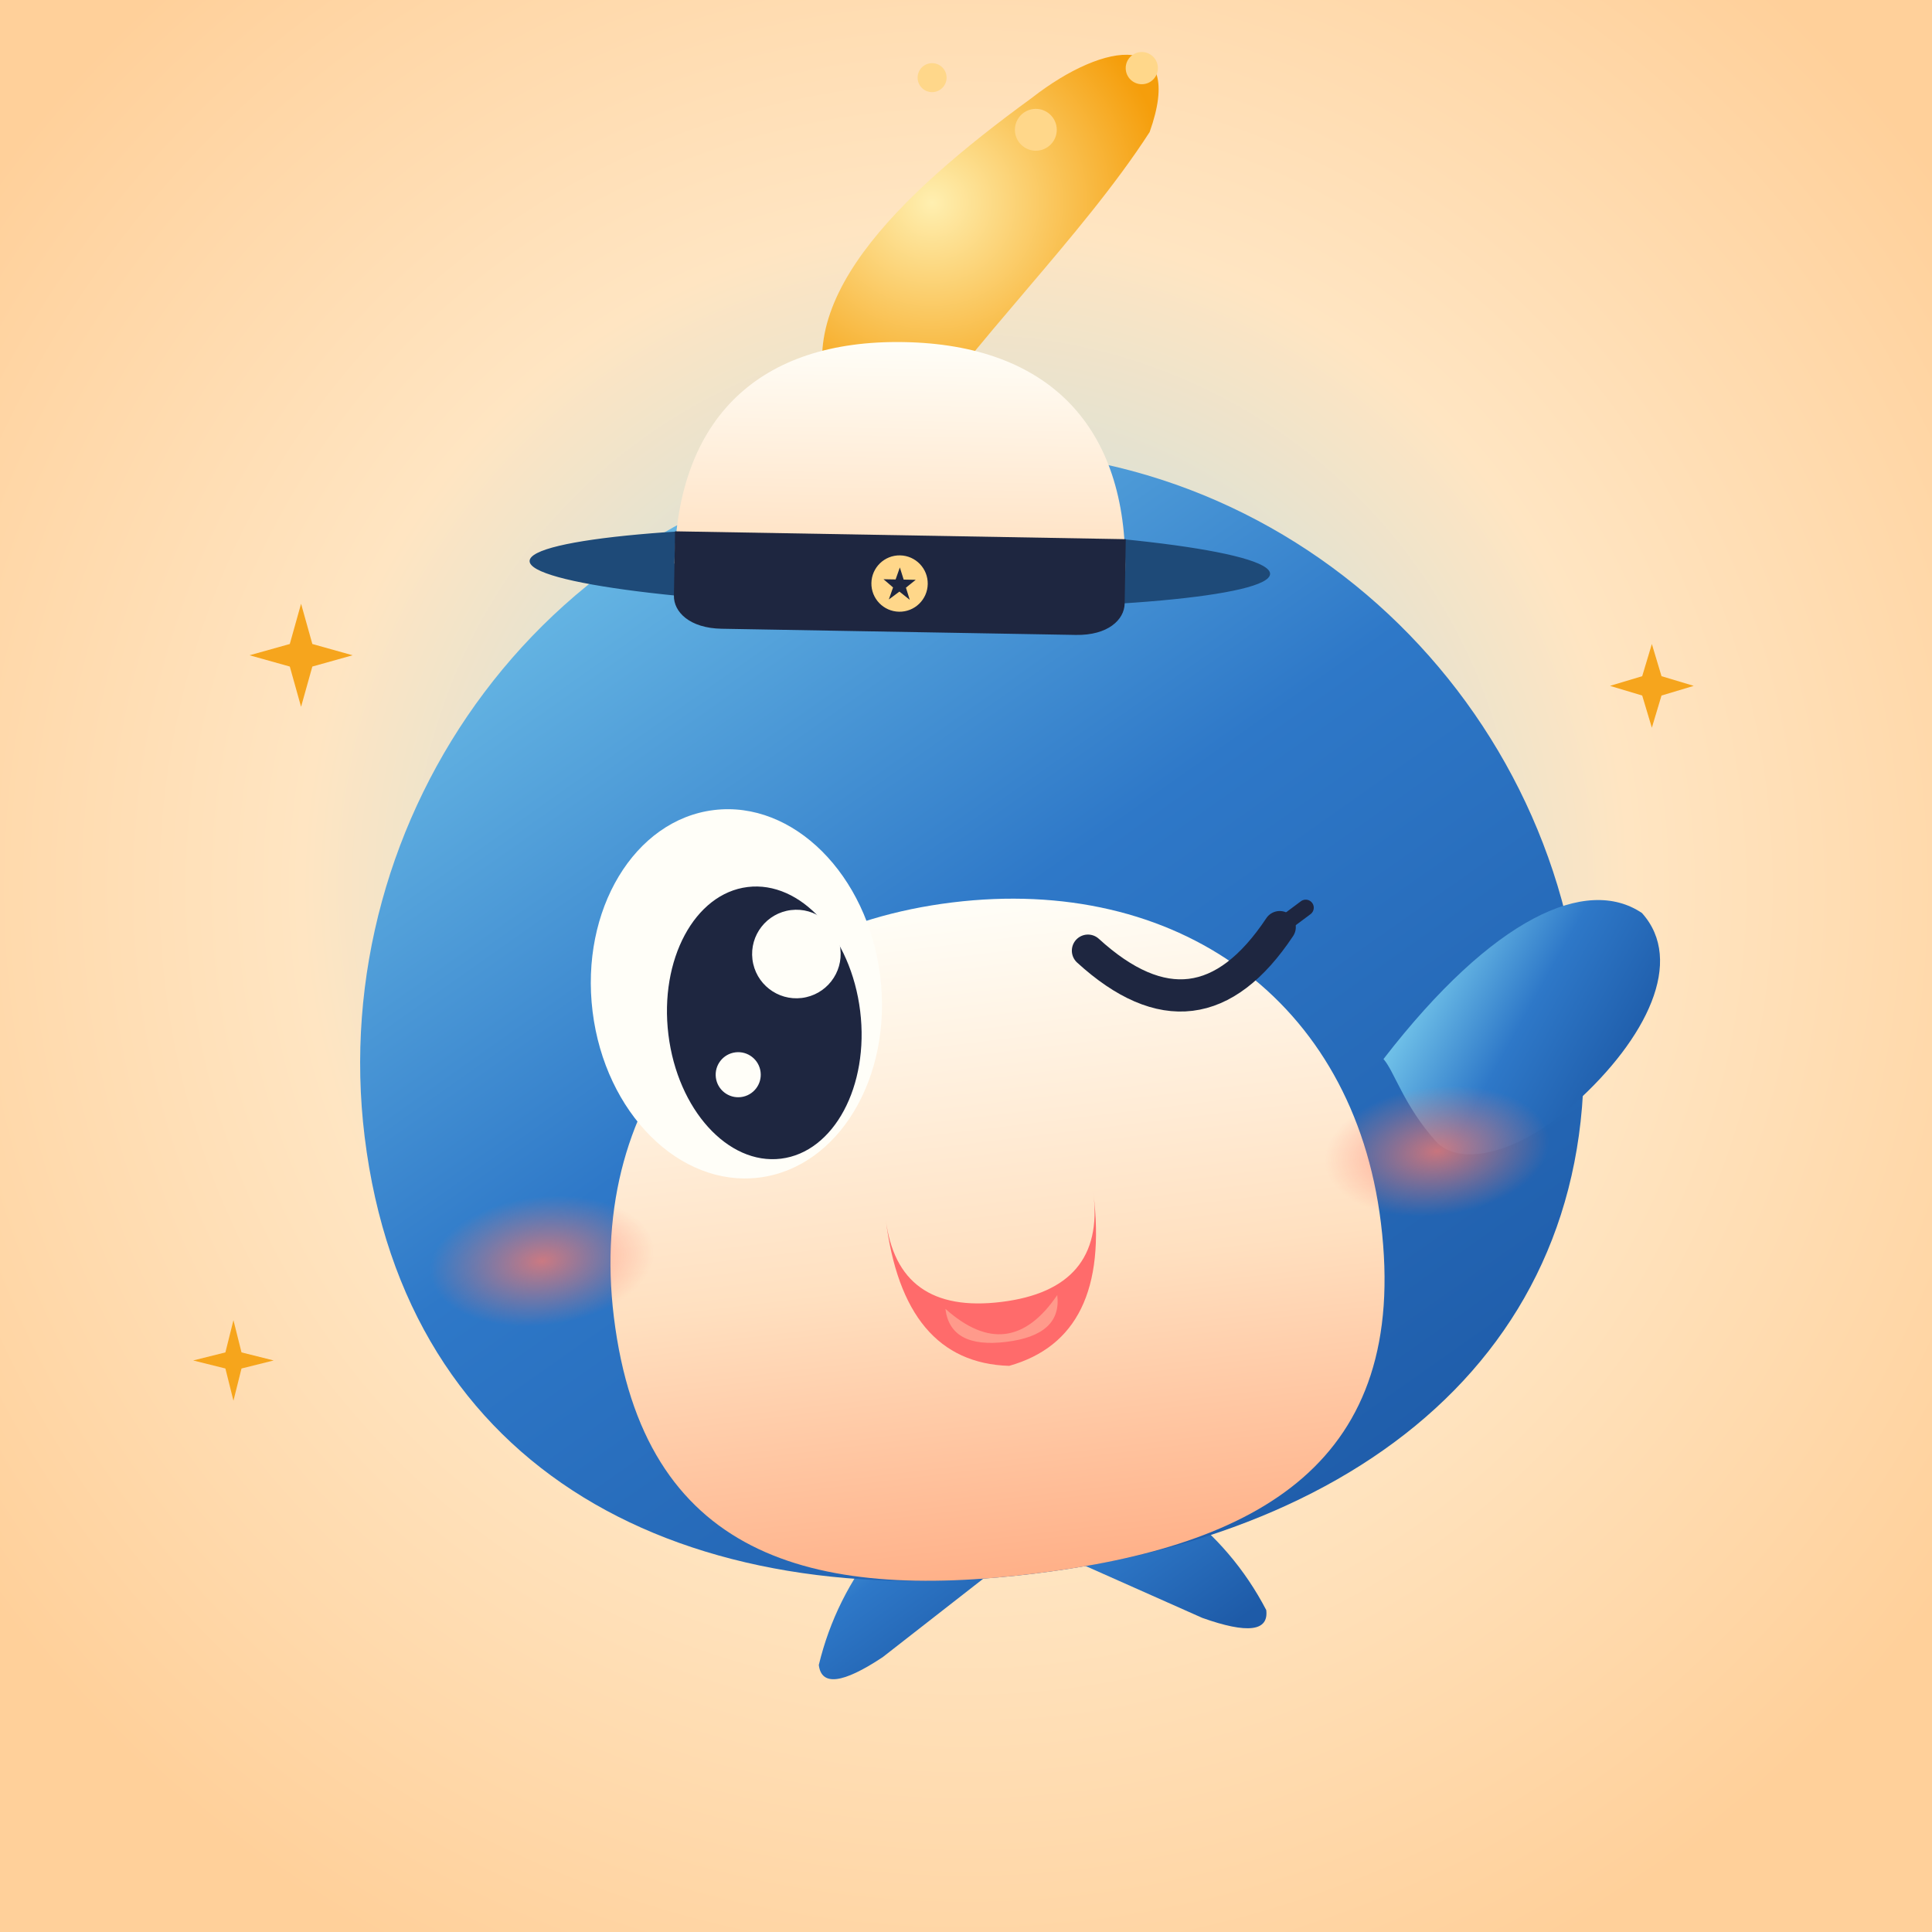
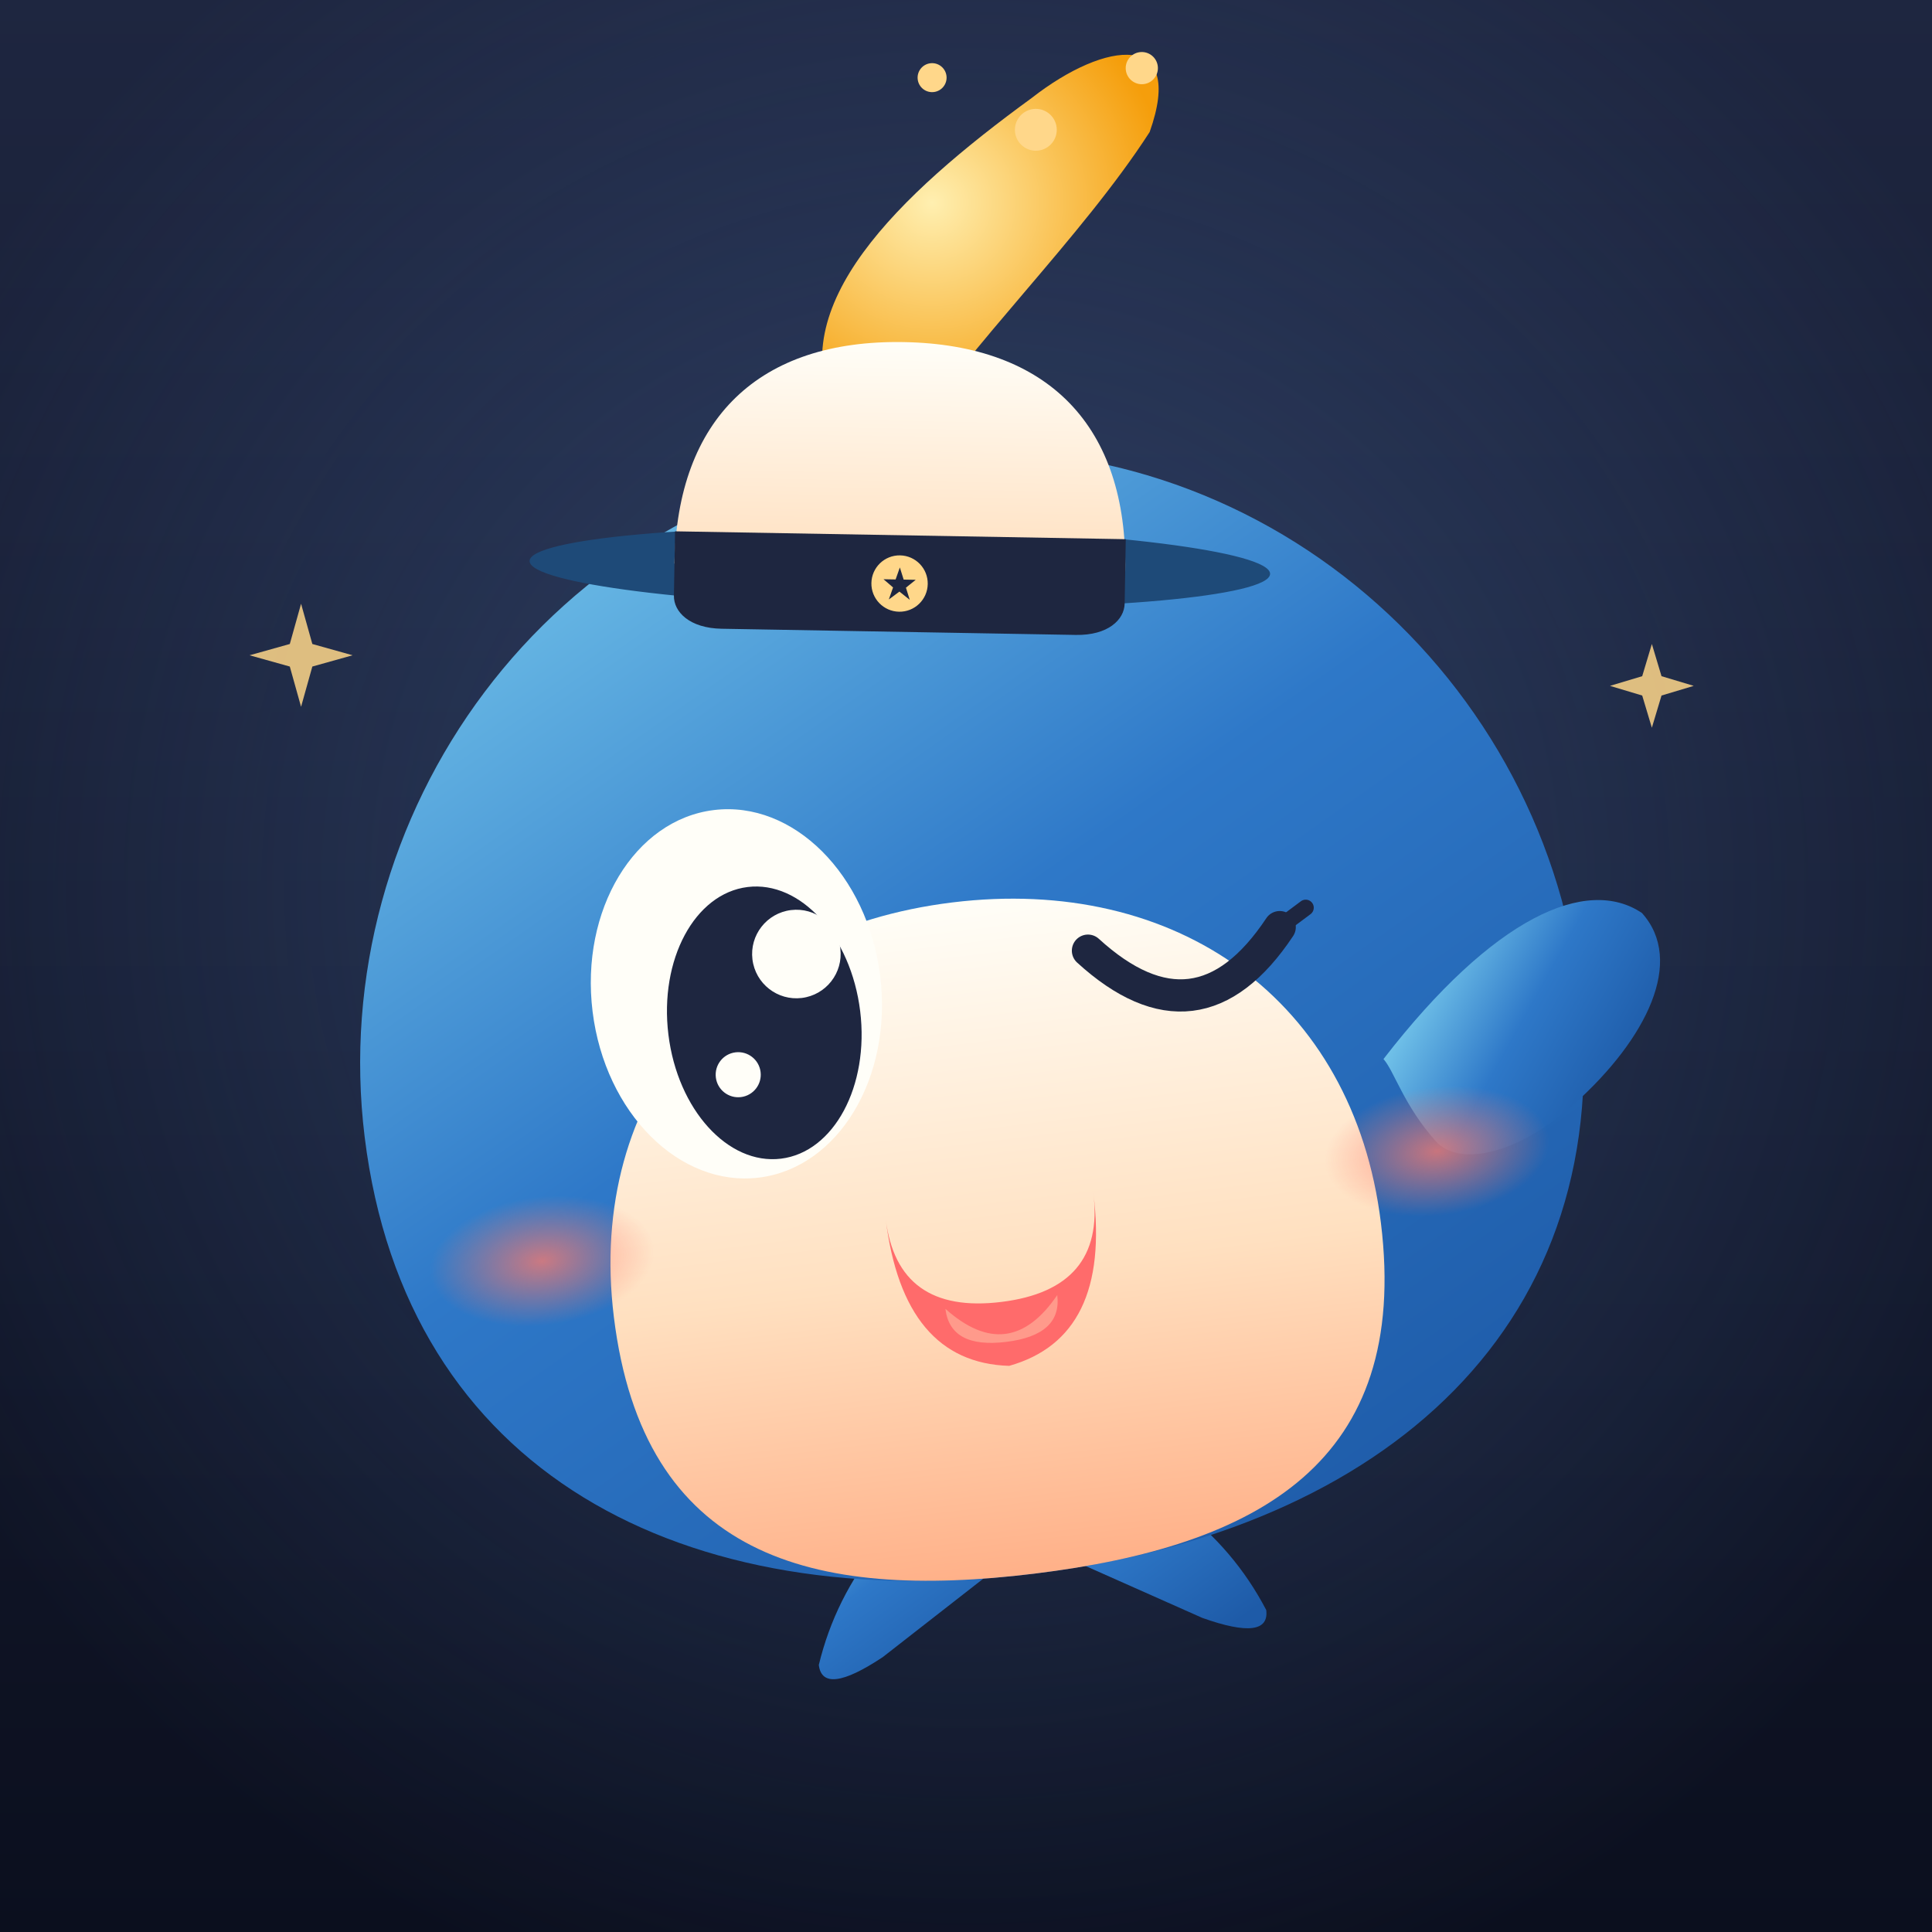
<svg xmlns="http://www.w3.org/2000/svg" viewBox="0 0 240 240" role="img" aria-label="OpenBuddy">
  <defs>
-     <radialGradient id="bg" cx="50%" cy="46%" r="62%">
-       <stop stop-color="#A8DCF0" />
-       <stop offset=".55" stop-color="#FFE5C2" />
-       <stop offset="1" stop-color="#FFD09A" />
+     <linearGradient id="bg" x1="0" y1="0" x2="0" y2="1">
+       <stop stop-color="#1E2640" />
+       <stop offset="1" stop-color="#0B0F1E" />
+     </linearGradient>
+     <radialGradient id="bgGlow" cx="50%" cy="46%" r="60%">
+       <stop stop-color="#5478B5" stop-opacity=".4" />
+       <stop offset="1" stop-color="#5478B5" stop-opacity="0" />
    </radialGradient>
    <linearGradient id="body" x1="0.2" y1="0" x2="0.8" y2="1">
      <stop stop-color="#6FC0E8" />
      <stop offset=".45" stop-color="#2E78C8" />
      <stop offset="1" stop-color="#1E5BA8" />
    </linearGradient>
    <linearGradient id="belly" x1="0" y1="0" x2="0" y2="1">
      <stop stop-color="#FFFEF8" />
      <stop offset=".55" stop-color="#FFE0C0" />
      <stop offset="1" stop-color="#FFB088" />
    </linearGradient>
    <linearGradient id="hat" x1="0" y1="0" x2="0" y2="1">
      <stop stop-color="#FFFEF8" />
      <stop offset="1" stop-color="#FFE0C0" />
    </linearGradient>
    <radialGradient id="spark" cx="35%" cy="35%" r="65%">
      <stop stop-color="#FFEFB0" />
      <stop offset="1" stop-color="#F59E0B" />
    </radialGradient>
    <radialGradient id="cheek" cx="50%" cy="50%" r="50%">
      <stop stop-color="#FF7A6B" stop-opacity=".75" />
      <stop offset="1" stop-color="#FF7A6B" stop-opacity="0" />
    </radialGradient>
  </defs>
  <rect width="240" height="240" fill="url(#bg)" />
-   <g fill="#F59E0B" opacity=".9">
+   <rect width="240" height="240" fill="url(#bgGlow)" />
+   <g fill="#FFD78A" opacity=".85">
    <path d="M 36 80 l 1.4 -5 l 1.4 5 l 5 1.4 l -5 1.4 l -1.4 5 l -1.4 -5 l -5 -1.4 z" />
    <path d="M 204 84 l 1.2 -4 l 1.2 4 l 4 1.2 l -4 1.2 l -1.2 4 l -1.2 -4 l -4 -1.2 z" />
-     <path d="M 28 168 l 1 -4 l 1 4 l 4 1 l -4 1 l -1 4 l -1 -4 l -4 -1 z" />
  </g>
  <g transform="rotate(-7 120 126)">
    <path d="M 113 50 C 108 36, 124 24, 142 14 C 152 8, 162 8, 156 20 C 146 32, 130 44, 122 54 Z" fill="url(#spark)" />
    <circle cx="142" cy="18" r="2.6" fill="#FFD78A" />
    <circle cx="156" cy="12" r="2" fill="#FFD78A" />
    <circle cx="130" cy="10" r="1.8" fill="#FFD78A" />
    <path d="M 117 180 Q 98 188 92 204 Q 92 208 100 204 Q 110 198 120 192 Z" fill="url(#body)" />
    <path d="M 123 180 Q 142 188 148 204 Q 148 208 140 204 Q 130 198 120 192 Z" fill="url(#body)" />
    <path d="M 120 56 C 164 56, 196 92, 196 132 C 196 174, 164 196, 120 196 C 76 196, 44 174, 44 132 C 44 92, 76 56, 120 56 Z" fill="url(#body)" />
    <g transform="rotate(-35 188 138)">
      <path d="M 174 128 C 196 124, 208 128, 210 136 C 210 144, 200 148, 188 148 C 178 148, 172 144, 172 140 C 172 134, 174 130, 174 128 Z" fill="url(#body)" />
    </g>
    <path d="M 120 112 C 148 112, 168 130, 168 158 C 168 188, 148 196, 120 196 C 92 196, 72 188, 72 158 C 72 130, 92 112, 120 112 Z" fill="url(#belly)" />
    <ellipse cx="64" cy="150" rx="14" ry="8" fill="url(#cheek)" />
    <ellipse cx="176" cy="150" rx="14" ry="8" fill="url(#cheek)" />
    <ellipse cx="92" cy="120" rx="18" ry="23" fill="#FFFEF8" />
    <ellipse cx="95" cy="124" rx="12" ry="17" fill="#1E2640" />
    <circle cx="100" cy="116" r="5.5" fill="#FFFEF8" />
    <circle cx="91" cy="130" r="2.8" fill="#FFFEF8" />
    <path d="M 136 120 Q 148 134 160 120" fill="none" stroke="#1E2640" stroke-width="4" stroke-linecap="round" />
    <path d="M 160 120 l 3.5 -2" stroke="#1E2640" stroke-width="2" stroke-linecap="round" />
    <path d="M 107 150 Q 107 168, 120 170 Q 133 168, 133 150 Q 133 162, 120 162 Q 107 162, 107 150 Z" fill="#FF6B6B" />
    <path d="M 113 162 Q 120 170, 127 162 Q 127 167, 120 167 Q 113 167, 113 162 Z" fill="#FF9A8B" />
    <g transform="rotate(8 120 60)">
      <ellipse cx="120" cy="70" rx="46" ry="5" fill="#1E4A78" />
      <path d="M 92 70 C 92 52, 102 42, 120 42 C 138 42, 148 52, 148 70 Z" fill="url(#hat)" />
      <path d="M 92 66 L 148 66 L 148 74 C 148 76, 146 78, 142 78 L 98 78 C 94 78, 92 76, 92 74 Z" fill="#1E2640" />
      <g transform="translate(120 72)">
        <circle r="3.5" fill="#FFD78A" />
        <path d="M 0 -2 L .5 -.5 L 2 -.5 L .8 .5 L 1.3 2 L 0 1 L -1.3 2 L -.8 .5 L -2 -.5 L -.5 -.5 Z" fill="#1E2640" />
      </g>
    </g>
  </g>
</svg>
